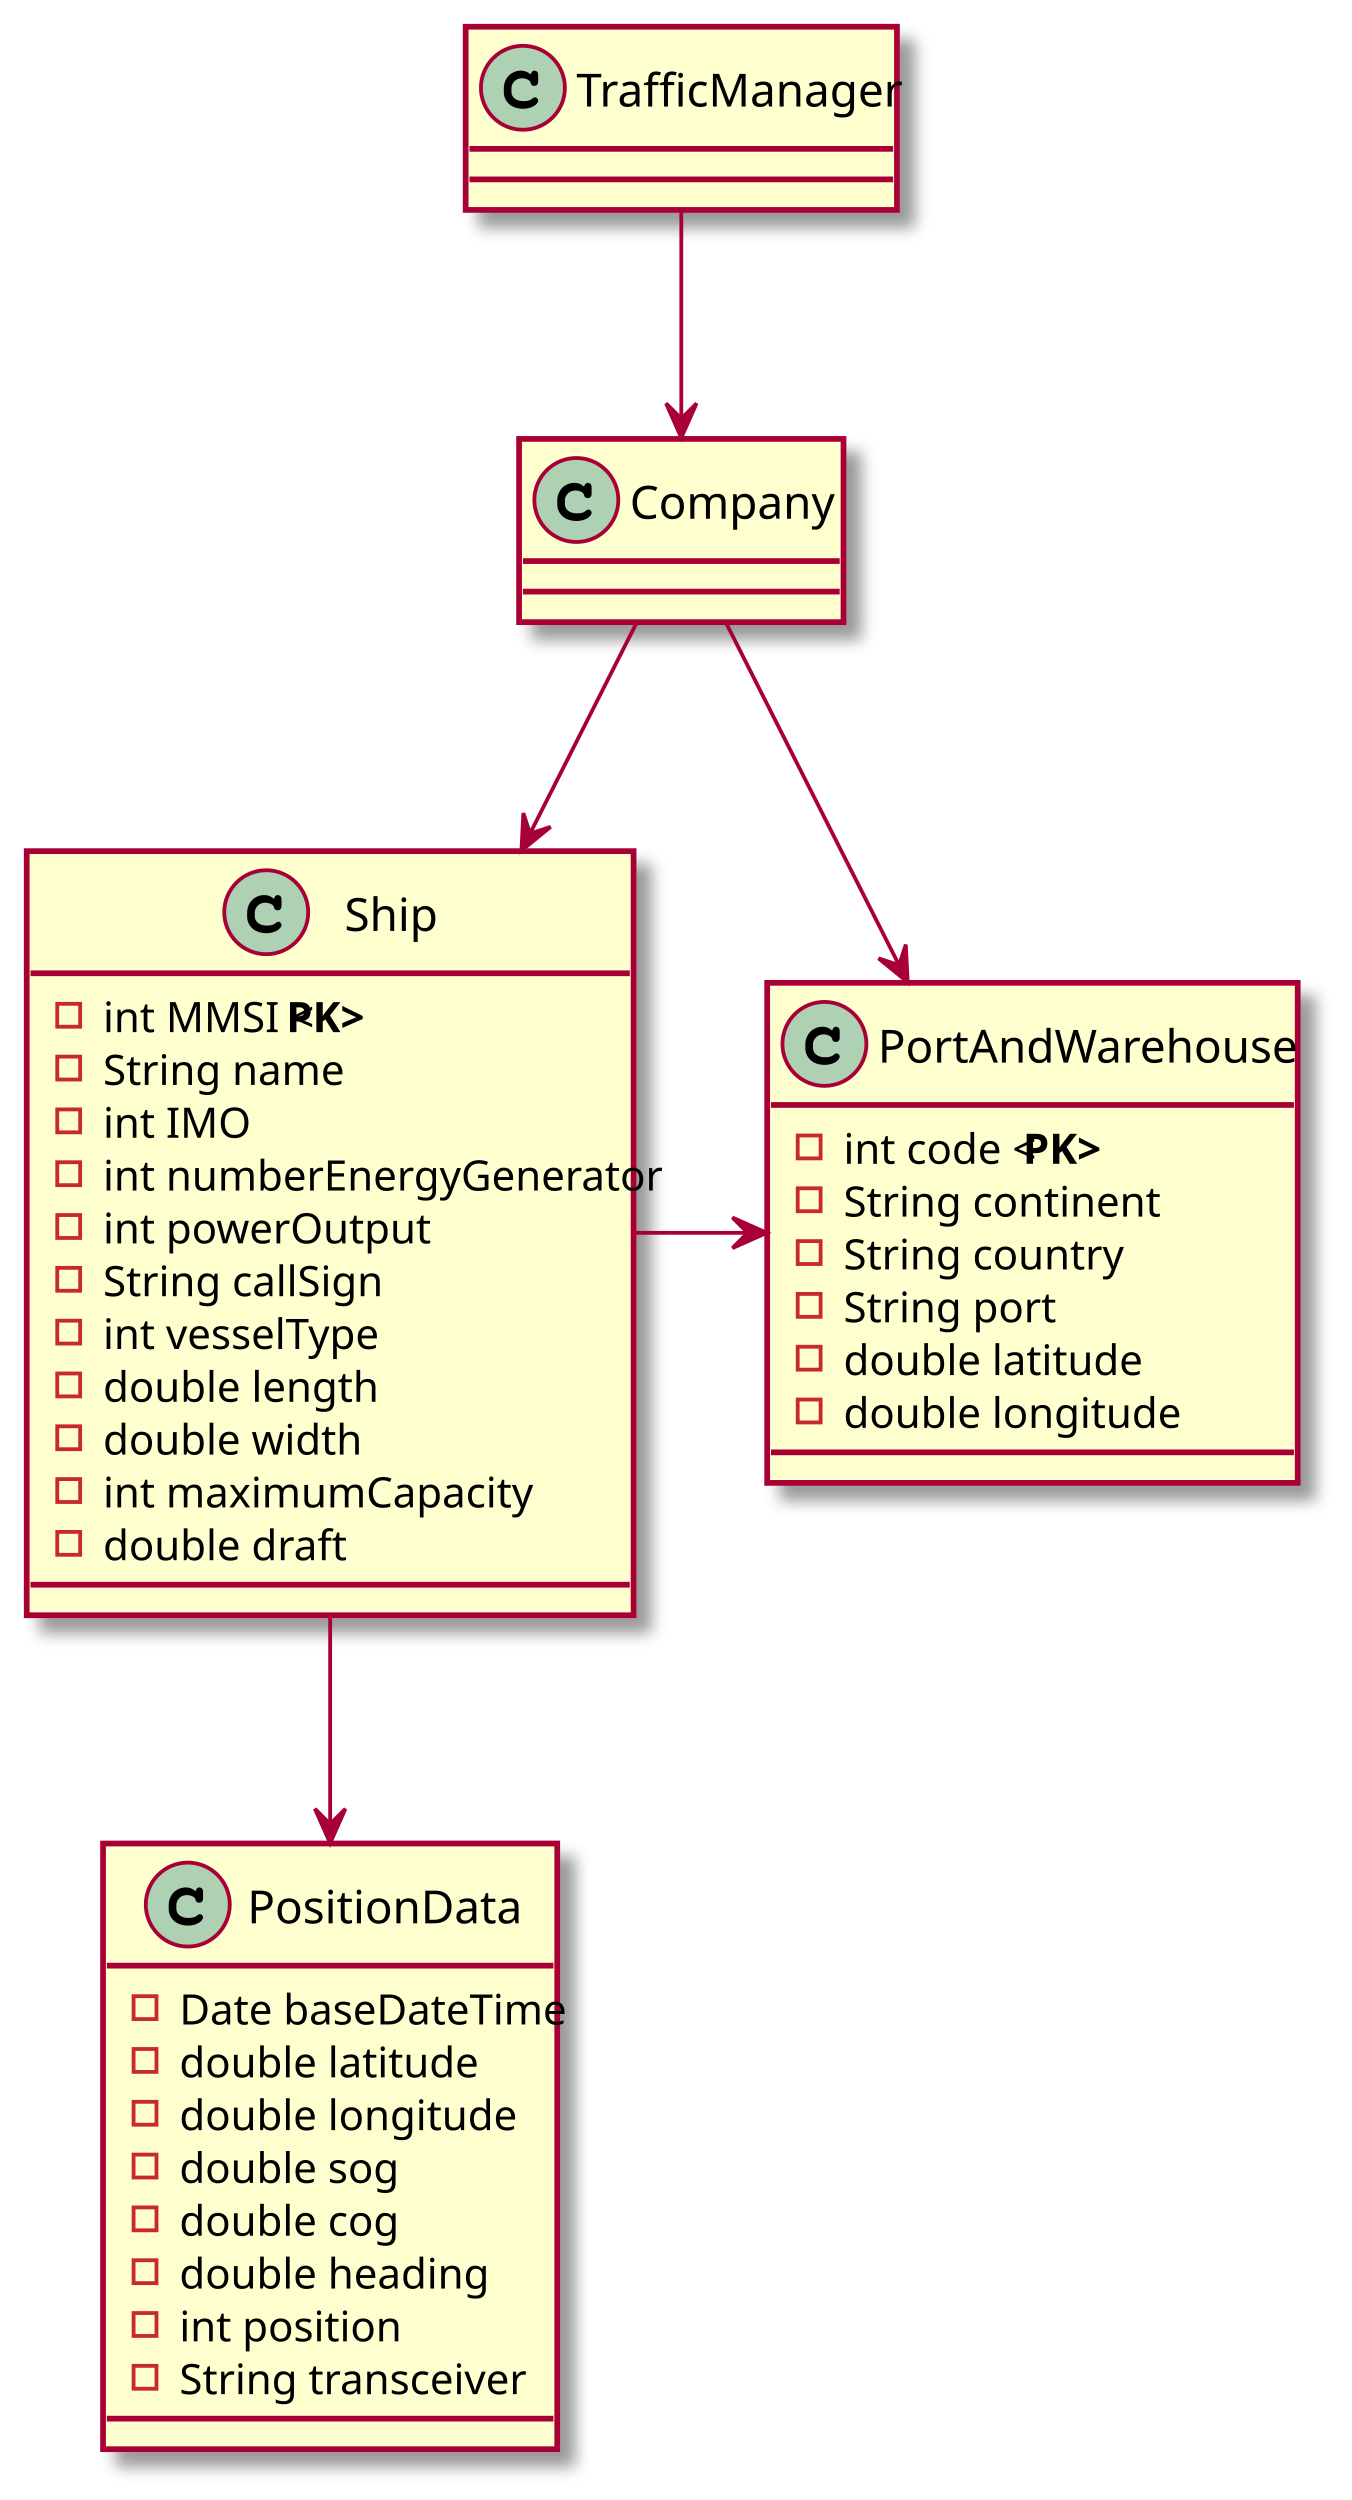
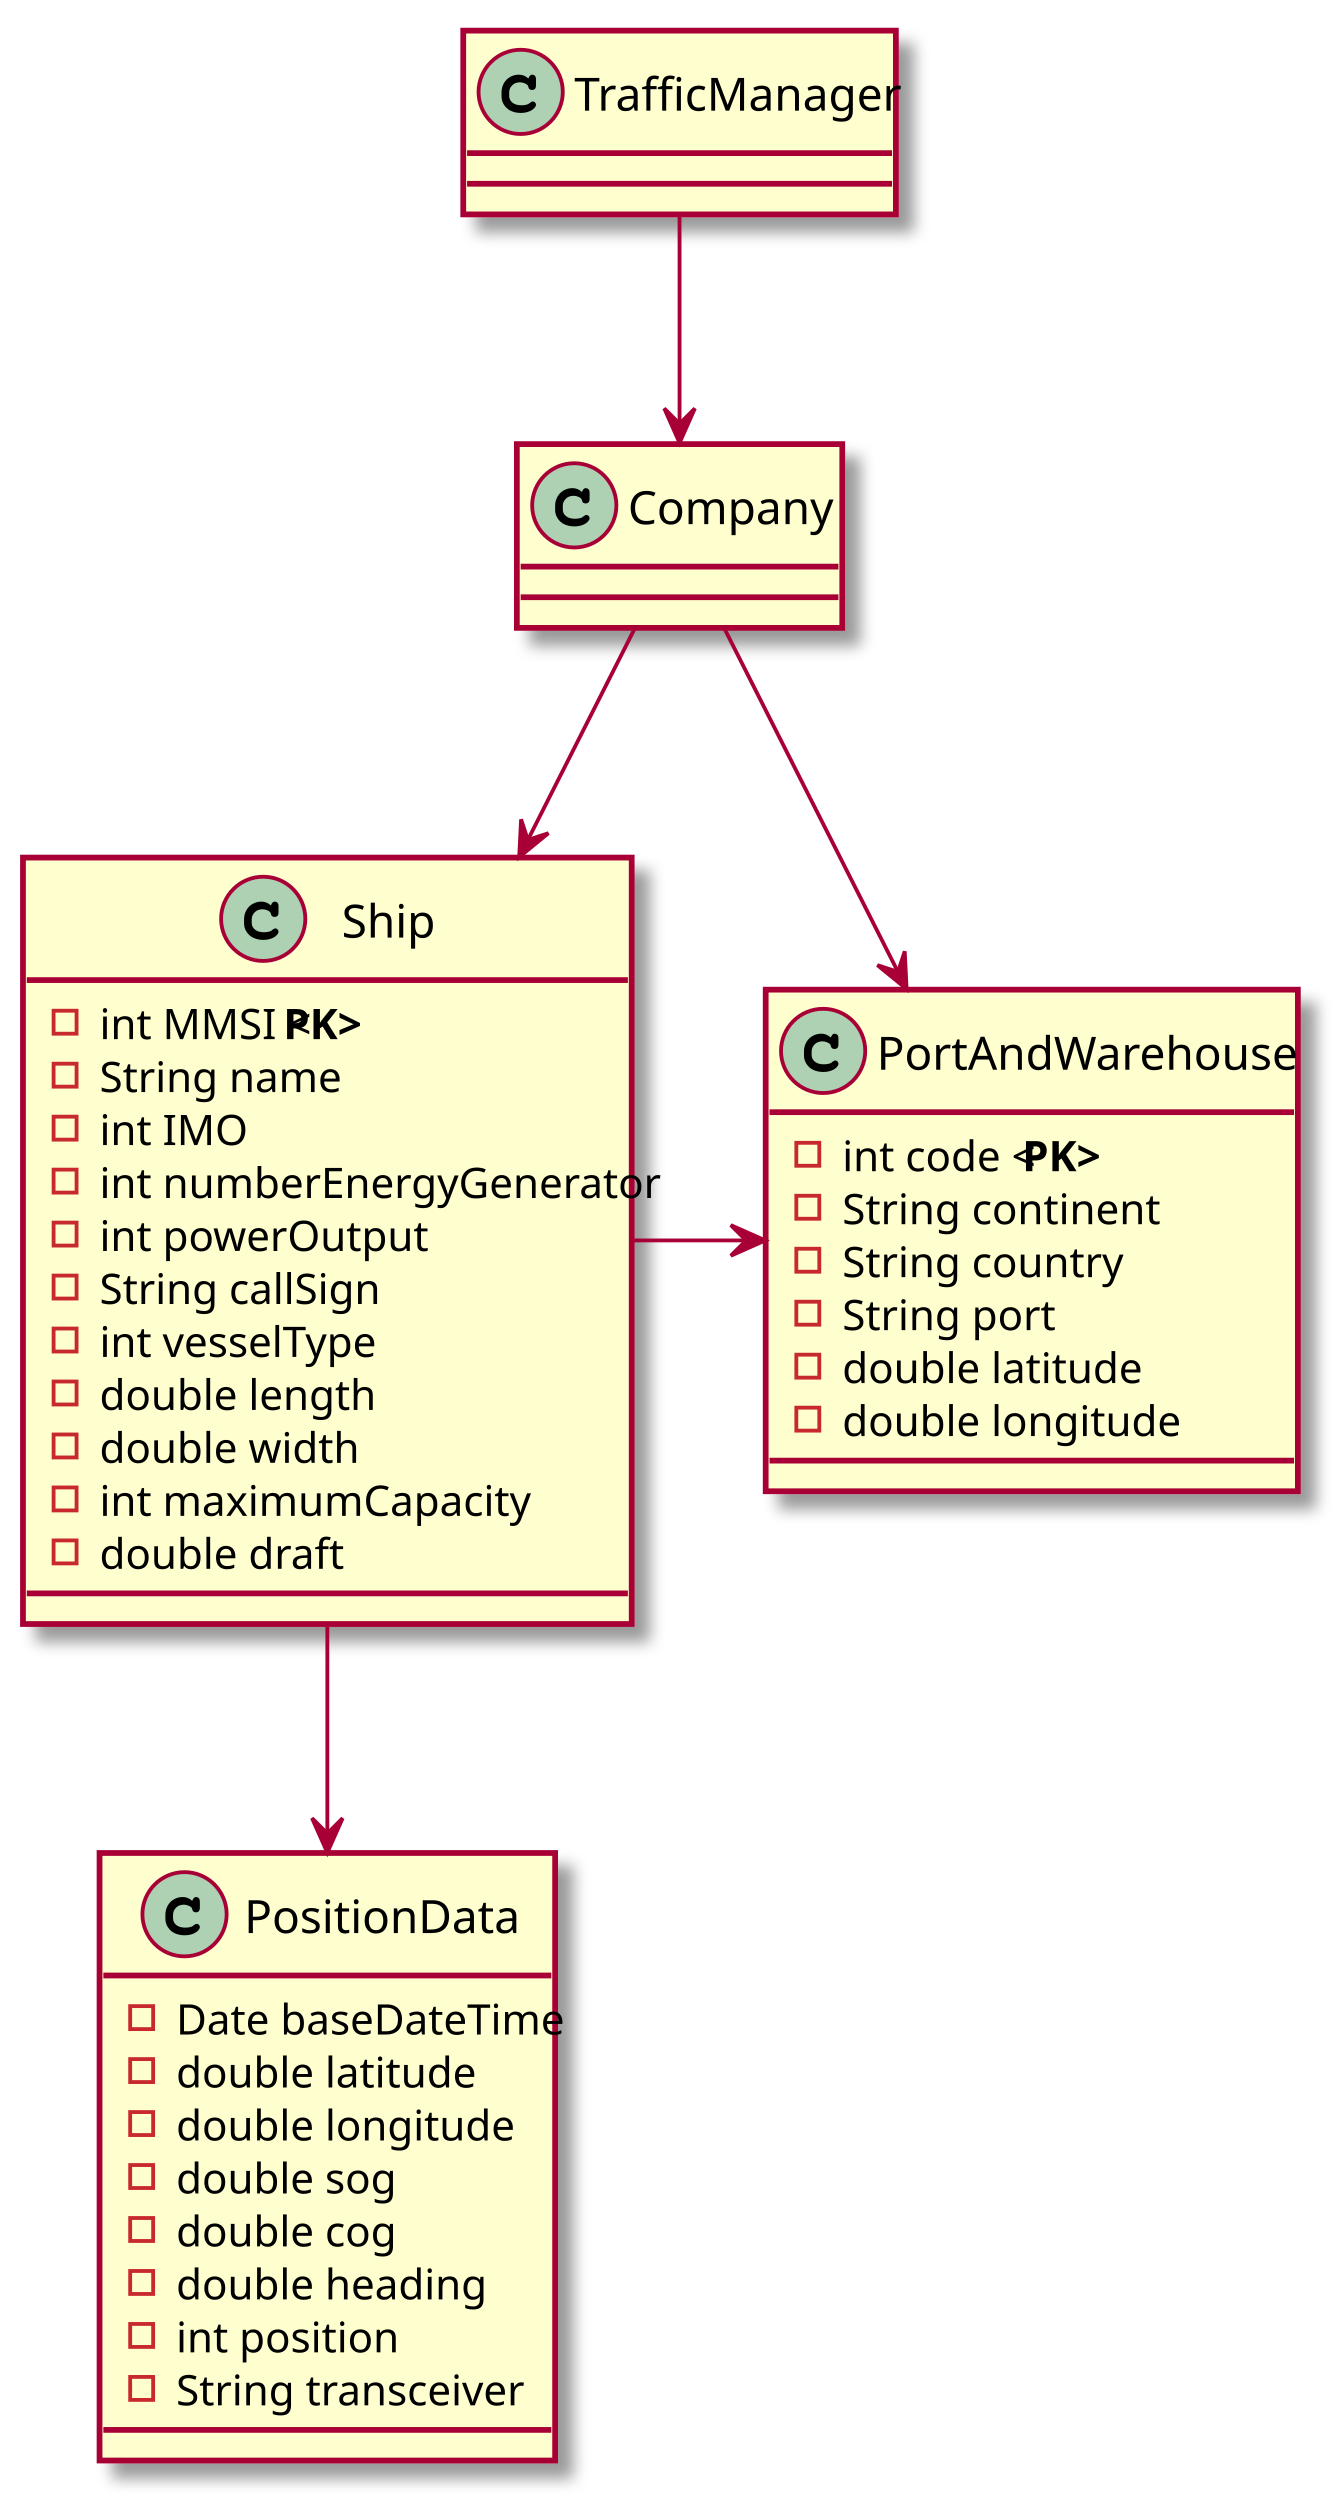
- <svg xmlns="http://www.w3.org/2000/svg" contentScriptType="application/ecmascript" contentStyleType="text/css" height="655px" preserveAspectRatio="none" style="width:354px;height:655px;background:#FFFFFF;" version="1.1" viewBox="0 0 354 655" width="354px" zoomAndPan="magnify">
+ <svg xmlns="http://www.w3.org/2000/svg" contentScriptType="application/ecmascript" contentStyleType="text/css" height="653px" preserveAspectRatio="none" style="width:350px;height:653px;" version="1.1" viewBox="0 0 350 653" width="350px" zoomAndPan="magnify">
  <defs>
    <filter height="300%" id="fvp3w1iw3v73f" width="300%" x="-1" y="-1">
      <feGaussianBlur result="blurOut" stdDeviation="2.0" />
      <feColorMatrix in="blurOut" result="blurOut2" type="matrix" values="0 0 0 0 0 0 0 0 0 0 0 0 0 0 0 0 0 0 .4 0" />
      <feOffset dx="4.0" dy="4.0" in="blurOut2" result="blurOut3" />
      <feBlend in="SourceGraphic" in2="blurOut3" mode="normal" />
    </filter>
  </defs>
  <g>
-     <rect codeLine="3" fill="#FEFECE" filter="url(#fvp3w1iw3v73f)" height="200.195" id="Ship" style="stroke:#A80036;stroke-width:1.5;" width="159" x="7" y="223" />
-     <ellipse cx="69.75" cy="239" fill="#ADD1B2" rx="11" ry="11" style="stroke:#A80036;stroke-width:1.0;" />
-     <path d="M71.75,235.5 Q71.953,235 72.188,234.75 Q72.422,234.5 72.688,234.5 Q73.156,234.5 73.453,234.781 Q73.75,235.062 73.75,235.719 L73.75,237.281 Q73.75,237.938 73.469,238.219 Q73.188,238.5 72.75,238.5 Q72.359,238.5 72.109,238.328 Q71.859,238.156 71.75,237.703 Q71.703,237.391 71.531,237.219 Q71.219,236.891 70.656,236.703 Q70.094,236.5 69.531,236.5 Q68.828,236.5 68.234,236.781 Q67.656,237.062 67.203,237.688 Q66.75,238.312 66.75,239.172 L66.75,240.094 Q66.75,241.125 67.594,241.812 Q68.438,242.5 69.938,242.5 Q70.828,242.5 71.453,242.297 Q71.812,242.188 72.219,241.828 Q72.484,241.625 72.625,241.562 Q72.766,241.5 72.938,241.5 Q73.266,241.5 73.5,241.766 Q73.75,242.016 73.75,242.375 Q73.75,242.719 73.406,243.125 Q72.906,243.719 72.109,244.047 Q71.062,244.5 69.781,244.5 Q68.281,244.5 67.078,243.906 Q66.109,243.438 65.422,242.422 Q64.75,241.406 64.75,240.203 L64.75,239.109 Q64.75,237.859 65.344,236.766 Q65.953,235.672 67,235.094 Q68.062,234.5 69.25,234.5 Q69.969,234.5 70.594,234.75 Q71.219,235 71.75,235.5 Z " fill="#000000" />
-     <text fill="#000000" font-family="sans-serif" font-size="12" lengthAdjust="spacing" textLength="25" x="90.25" y="243.91">Ship</text>
-     <line style="stroke:#A80036;stroke-width:1.5;" x1="8" x2="165" y1="255" y2="255" />
-     <rect fill="none" height="6" style="stroke:#C82930;stroke-width:1.0;" width="6" x="15" y="263" />
-     <text fill="#000000" font-family="sans-serif" font-size="11" lengthAdjust="spacing" textLength="48" x="27" y="270.419">int MMSI &lt;</text>
-     <text fill="#000000" font-family="sans-serif" font-size="11" font-weight="bold" lengthAdjust="spacing" textLength="20" x="75" y="270.419">PK&gt;</text>
-     <rect fill="none" height="6" style="stroke:#C82930;stroke-width:1.0;" width="6" x="15" y="276.836" />
-     <text fill="#000000" font-family="sans-serif" font-size="11" lengthAdjust="spacing" textLength="57" x="27" y="284.255">String name</text>
-     <rect fill="none" height="6" style="stroke:#C82930;stroke-width:1.0;" width="6" x="15" y="290.672" />
-     <text fill="#000000" font-family="sans-serif" font-size="11" lengthAdjust="spacing" textLength="32" x="27" y="298.091">int IMO</text>
-     <rect fill="none" height="6" style="stroke:#C82930;stroke-width:1.0;" width="6" x="15" y="304.508" />
-     <text fill="#000000" font-family="sans-serif" font-size="11" lengthAdjust="spacing" textLength="133" x="27" y="311.927">int numberEnergyGenerator</text>
-     <rect fill="none" height="6" style="stroke:#C82930;stroke-width:1.0;" width="6" x="15" y="318.344" />
-     <text fill="#000000" font-family="sans-serif" font-size="11" lengthAdjust="spacing" textLength="78" x="27" y="325.763">int powerOutput</text>
-     <rect fill="none" height="6" style="stroke:#C82930;stroke-width:1.0;" width="6" x="15" y="332.18" />
-     <text fill="#000000" font-family="sans-serif" font-size="11" lengthAdjust="spacing" textLength="68" x="27" y="339.599">String callSign</text>
-     <rect fill="none" height="6" style="stroke:#C82930;stroke-width:1.0;" width="6" x="15" y="346.016" />
-     <text fill="#000000" font-family="sans-serif" font-size="11" lengthAdjust="spacing" textLength="70" x="27" y="353.435">int vesselType</text>
-     <rect fill="none" height="6" style="stroke:#C82930;stroke-width:1.0;" width="6" x="15" y="359.852" />
-     <text fill="#000000" font-family="sans-serif" font-size="11" lengthAdjust="spacing" textLength="64" x="27" y="367.271">double length</text>
-     <rect fill="none" height="6" style="stroke:#C82930;stroke-width:1.0;" width="6" x="15" y="373.688" />
-     <text fill="#000000" font-family="sans-serif" font-size="11" lengthAdjust="spacing" textLength="62" x="27" y="381.106">double width</text>
-     <rect fill="none" height="6" style="stroke:#C82930;stroke-width:1.0;" width="6" x="15" y="387.523" />
-     <text fill="#000000" font-family="sans-serif" font-size="11" lengthAdjust="spacing" textLength="100" x="27" y="394.942">int maximumCapacity</text>
-     <rect fill="none" height="6" style="stroke:#C82930;stroke-width:1.0;" width="6" x="15" y="401.359" />
-     <text fill="#000000" font-family="sans-serif" font-size="11" lengthAdjust="spacing" textLength="58" x="27" y="408.778">double draft</text>
-     <line style="stroke:#A80036;stroke-width:1.5;" x1="8" x2="165" y1="415.195" y2="415.195" />
-     <rect codeLine="18" fill="#FEFECE" filter="url(#fvp3w1iw3v73f)" height="131.016" id="PortAndWarehouse" style="stroke:#A80036;stroke-width:1.5;" width="139" x="201" y="257.5" />
-     <ellipse cx="216" cy="273.5" fill="#ADD1B2" rx="11" ry="11" style="stroke:#A80036;stroke-width:1.0;" />
-     <path d="M218,270 Q218.203,269.5 218.438,269.25 Q218.672,269 218.938,269 Q219.406,269 219.703,269.281 Q220,269.562 220,270.219 L220,271.781 Q220,272.438 219.719,272.719 Q219.438,273 219,273 Q218.609,273 218.359,272.828 Q218.109,272.656 218,272.203 Q217.953,271.891 217.781,271.719 Q217.469,271.391 216.906,271.203 Q216.344,271 215.781,271 Q215.078,271 214.484,271.281 Q213.906,271.562 213.453,272.188 Q213,272.812 213,273.672 L213,274.594 Q213,275.625 213.844,276.312 Q214.688,277 216.188,277 Q217.078,277 217.703,276.797 Q218.062,276.688 218.469,276.328 Q218.734,276.125 218.875,276.062 Q219.016,276 219.188,276 Q219.516,276 219.75,276.266 Q220,276.516 220,276.875 Q220,277.219 219.656,277.625 Q219.156,278.219 218.359,278.547 Q217.312,279 216.031,279 Q214.531,279 213.328,278.406 Q212.359,277.938 211.672,276.922 Q211,275.906 211,274.703 L211,273.609 Q211,272.359 211.594,271.266 Q212.203,270.172 213.25,269.594 Q214.312,269 215.5,269 Q216.219,269 216.844,269.25 Q217.469,269.5 218,270 Z " fill="#000000" />
-     <text fill="#000000" font-family="sans-serif" font-size="12" lengthAdjust="spacing" textLength="107" x="230" y="278.41">PortAndWarehouse</text>
-     <line style="stroke:#A80036;stroke-width:1.5;" x1="202" x2="339" y1="289.5" y2="289.5" />
-     <rect fill="none" height="6" style="stroke:#C82930;stroke-width:1.0;" width="6" x="209" y="297.5" />
-     <text fill="#000000" font-family="sans-serif" font-size="11" lengthAdjust="spacing" textLength="47" x="221" y="304.919">int code &lt;</text>
-     <text fill="#000000" font-family="sans-serif" font-size="11" font-weight="bold" lengthAdjust="spacing" textLength="20" x="268" y="304.919">PK&gt;</text>
-     <rect fill="none" height="6" style="stroke:#C82930;stroke-width:1.0;" width="6" x="209" y="311.336" />
-     <text fill="#000000" font-family="sans-serif" font-size="11" lengthAdjust="spacing" textLength="75" x="221" y="318.755">String continent</text>
-     <rect fill="none" height="6" style="stroke:#C82930;stroke-width:1.0;" width="6" x="209" y="325.172" />
-     <text fill="#000000" font-family="sans-serif" font-size="11" lengthAdjust="spacing" textLength="68" x="221" y="332.591">String country</text>
-     <rect fill="none" height="6" style="stroke:#C82930;stroke-width:1.0;" width="6" x="209" y="339.008" />
-     <text fill="#000000" font-family="sans-serif" font-size="11" lengthAdjust="spacing" textLength="50" x="221" y="346.427">String port</text>
-     <rect fill="none" height="6" style="stroke:#C82930;stroke-width:1.0;" width="6" x="209" y="352.844" />
-     <text fill="#000000" font-family="sans-serif" font-size="11" lengthAdjust="spacing" textLength="69" x="221" y="360.263">double latitude</text>
-     <rect fill="none" height="6" style="stroke:#C82930;stroke-width:1.0;" width="6" x="209" y="366.68" />
-     <text fill="#000000" font-family="sans-serif" font-size="11" lengthAdjust="spacing" textLength="78" x="221" y="374.099">double longitude</text>
-     <line style="stroke:#A80036;stroke-width:1.5;" x1="202" x2="339" y1="380.516" y2="380.516" />
-     <rect codeLine="27" fill="#FEFECE" filter="url(#fvp3w1iw3v73f)" height="48" id="TrafficManager" style="stroke:#A80036;stroke-width:1.5;" width="113" x="122" y="7" />
-     <ellipse cx="137" cy="23" fill="#ADD1B2" rx="11" ry="11" style="stroke:#A80036;stroke-width:1.0;" />
-     <path d="M139,19.5 Q139.203,19 139.438,18.75 Q139.672,18.5 139.938,18.5 Q140.406,18.5 140.703,18.781 Q141,19.062 141,19.719 L141,21.281 Q141,21.938 140.719,22.219 Q140.438,22.5 140,22.5 Q139.609,22.5 139.359,22.328 Q139.109,22.156 139,21.703 Q138.953,21.391 138.781,21.219 Q138.469,20.891 137.906,20.703 Q137.344,20.5 136.781,20.5 Q136.078,20.5 135.484,20.781 Q134.906,21.062 134.453,21.688 Q134,22.312 134,23.172 L134,24.094 Q134,25.125 134.844,25.812 Q135.688,26.5 137.188,26.5 Q138.078,26.5 138.703,26.297 Q139.062,26.188 139.469,25.828 Q139.734,25.625 139.875,25.562 Q140.016,25.5 140.188,25.5 Q140.516,25.5 140.75,25.766 Q141,26.016 141,26.375 Q141,26.719 140.656,27.125 Q140.156,27.719 139.359,28.047 Q138.312,28.5 137.031,28.5 Q135.531,28.5 134.328,27.906 Q133.359,27.438 132.672,26.422 Q132,25.406 132,24.203 L132,23.109 Q132,21.859 132.594,20.766 Q133.203,19.672 134.25,19.094 Q135.312,18.5 136.5,18.5 Q137.219,18.5 137.844,18.75 Q138.469,19 139,19.5 Z " fill="#000000" />
-     <text fill="#000000" font-family="sans-serif" font-size="12" lengthAdjust="spacing" textLength="81" x="151" y="27.91">TrafficManager</text>
-     <line style="stroke:#A80036;stroke-width:1.5;" x1="123" x2="234" y1="39" y2="39" />
-     <line style="stroke:#A80036;stroke-width:1.5;" x1="123" x2="234" y1="47" y2="47" />
-     <rect codeLine="30" fill="#FEFECE" filter="url(#fvp3w1iw3v73f)" height="48" id="Company" style="stroke:#A80036;stroke-width:1.5;" width="85" x="136" y="115" />
-     <ellipse cx="151" cy="131" fill="#ADD1B2" rx="11" ry="11" style="stroke:#A80036;stroke-width:1.0;" />
-     <path d="M153,127.5 Q153.203,127 153.438,126.75 Q153.672,126.5 153.938,126.5 Q154.406,126.5 154.703,126.781 Q155,127.062 155,127.719 L155,129.281 Q155,129.938 154.719,130.219 Q154.438,130.5 154,130.5 Q153.609,130.5 153.359,130.328 Q153.109,130.156 153,129.703 Q152.953,129.391 152.781,129.219 Q152.469,128.891 151.906,128.703 Q151.344,128.5 150.781,128.5 Q150.078,128.5 149.484,128.781 Q148.906,129.062 148.453,129.688 Q148,130.312 148,131.172 L148,132.094 Q148,133.125 148.844,133.812 Q149.688,134.5 151.188,134.5 Q152.078,134.5 152.703,134.297 Q153.062,134.188 153.469,133.828 Q153.734,133.625 153.875,133.562 Q154.016,133.5 154.188,133.5 Q154.516,133.5 154.75,133.766 Q155,134.016 155,134.375 Q155,134.719 154.656,135.125 Q154.156,135.719 153.359,136.047 Q152.312,136.5 151.031,136.5 Q149.531,136.5 148.328,135.906 Q147.359,135.438 146.672,134.422 Q146,133.406 146,132.203 L146,131.109 Q146,129.859 146.594,128.766 Q147.203,127.672 148.25,127.094 Q149.312,126.5 150.5,126.5 Q151.219,126.5 151.844,126.75 Q152.469,127 153,127.5 Z " fill="#000000" />
-     <text fill="#000000" font-family="sans-serif" font-size="12" lengthAdjust="spacing" textLength="53" x="165" y="135.91">Company</text>
-     <line style="stroke:#A80036;stroke-width:1.5;" x1="137" x2="220" y1="147" y2="147" />
-     <line style="stroke:#A80036;stroke-width:1.5;" x1="137" x2="220" y1="155" y2="155" />
-     <rect codeLine="34" fill="#FEFECE" filter="url(#fvp3w1iw3v73f)" height="158.688" id="PositionData" style="stroke:#A80036;stroke-width:1.5;" width="119" x="27" y="483" />
-     <ellipse cx="49.2" cy="499" fill="#ADD1B2" rx="11" ry="11" style="stroke:#A80036;stroke-width:1.0;" />
-     <path d="M51.2,495.5 Q51.403,495 51.638,494.75 Q51.872,494.5 52.138,494.5 Q52.606,494.5 52.903,494.781 Q53.2,495.062 53.2,495.719 L53.2,497.281 Q53.2,497.938 52.919,498.219 Q52.638,498.5 52.2,498.5 Q51.809,498.5 51.559,498.328 Q51.309,498.156 51.2,497.703 Q51.153,497.391 50.981,497.219 Q50.669,496.891 50.106,496.703 Q49.544,496.5 48.981,496.5 Q48.278,496.5 47.684,496.781 Q47.106,497.062 46.653,497.688 Q46.2,498.312 46.2,499.172 L46.2,500.094 Q46.2,501.125 47.044,501.812 Q47.888,502.5 49.388,502.5 Q50.278,502.5 50.903,502.297 Q51.263,502.188 51.669,501.828 Q51.934,501.625 52.075,501.562 Q52.216,501.5 52.388,501.5 Q52.716,501.5 52.95,501.766 Q53.2,502.016 53.2,502.375 Q53.2,502.719 52.856,503.125 Q52.356,503.719 51.559,504.047 Q50.513,504.5 49.231,504.5 Q47.731,504.5 46.528,503.906 Q45.559,503.438 44.872,502.422 Q44.2,501.406 44.2,500.203 L44.2,499.109 Q44.2,497.859 44.794,496.766 Q45.403,495.672 46.45,495.094 Q47.513,494.5 48.7,494.5 Q49.419,494.5 50.044,494.75 Q50.669,495 51.2,495.5 Z " fill="#000000" />
-     <text fill="#000000" font-family="sans-serif" font-size="12" lengthAdjust="spacing" textLength="71" x="64.8" y="503.91">PositionData</text>
-     <line style="stroke:#A80036;stroke-width:1.5;" x1="28" x2="145" y1="515" y2="515" />
-     <rect fill="none" height="6" style="stroke:#C82930;stroke-width:1.0;" width="6" x="35" y="523" />
-     <text fill="#000000" font-family="sans-serif" font-size="11" lengthAdjust="spacing" textLength="93" x="47" y="530.419">Date baseDateTime</text>
-     <rect fill="none" height="6" style="stroke:#C82930;stroke-width:1.0;" width="6" x="35" y="536.836" />
-     <text fill="#000000" font-family="sans-serif" font-size="11" lengthAdjust="spacing" textLength="69" x="47" y="544.255">double latitude</text>
-     <rect fill="none" height="6" style="stroke:#C82930;stroke-width:1.0;" width="6" x="35" y="550.672" />
-     <text fill="#000000" font-family="sans-serif" font-size="11" lengthAdjust="spacing" textLength="78" x="47" y="558.091">double longitude</text>
-     <rect fill="none" height="6" style="stroke:#C82930;stroke-width:1.0;" width="6" x="35" y="564.508" />
-     <text fill="#000000" font-family="sans-serif" font-size="11" lengthAdjust="spacing" textLength="53" x="47" y="571.927">double sog</text>
-     <rect fill="none" height="6" style="stroke:#C82930;stroke-width:1.0;" width="6" x="35" y="578.344" />
-     <text fill="#000000" font-family="sans-serif" font-size="11" lengthAdjust="spacing" textLength="53" x="47" y="585.763">double cog</text>
-     <rect fill="none" height="6" style="stroke:#C82930;stroke-width:1.0;" width="6" x="35" y="592.18" />
-     <text fill="#000000" font-family="sans-serif" font-size="11" lengthAdjust="spacing" textLength="73" x="47" y="599.599">double heading</text>
-     <rect fill="none" height="6" style="stroke:#C82930;stroke-width:1.0;" width="6" x="35" y="606.016" />
-     <text fill="#000000" font-family="sans-serif" font-size="11" lengthAdjust="spacing" textLength="51" x="47" y="613.435">int position</text>
-     <rect fill="none" height="6" style="stroke:#C82930;stroke-width:1.0;" width="6" x="35" y="619.852" />
-     <text fill="#000000" font-family="sans-serif" font-size="11" lengthAdjust="spacing" textLength="86" x="47" y="627.27">String transceiver</text>
-     <line style="stroke:#A80036;stroke-width:1.5;" x1="28" x2="145" y1="633.688" y2="633.688" />
-     <path codeLine="45" d="M178.5,55 C178.5,71 178.5,92.45 178.5,109.53 " fill="none" id="TrafficManager-to-Company" style="stroke:#A80036;stroke-width:1.0;" />
-     <polygon fill="#A80036" points="178.5,114.68,182.5,105.68,178.5,109.68,174.5,105.68,178.5,114.68" style="stroke:#A80036;stroke-width:1.0;" />
-     <path codeLine="46" d="M166.85,163.05 C159.52,177.55 149.49,197.38 139,218.13 " fill="none" id="Company-to-Ship" style="stroke:#A80036;stroke-width:1.0;" />
-     <polygon fill="#A80036" points="136.62,222.86,144.255,216.638,138.879,218.399,137.118,213.024,136.62,222.86" style="stroke:#A80036;stroke-width:1.0;" />
-     <path codeLine="47" d="M190.15,163.05 C201.53,185.57 219.44,220.98 235.46,252.68 " fill="none" id="Company-to-PortAndWarehouse" style="stroke:#A80036;stroke-width:1.0;" />
-     <polygon fill="#A80036" points="237.81,257.32,237.312,247.484,235.551,252.859,230.175,251.098,237.81,257.32" style="stroke:#A80036;stroke-width:1.0;" />
-     <path codeLine="48" d="M86.5,423 C86.5,441.11 86.5,459.85 86.5,477.47 " fill="none" id="Ship-to-PositionData" style="stroke:#A80036;stroke-width:1.0;" />
-     <polygon fill="#A80036" points="86.5,482.9,90.5,473.9,86.5,477.9,82.5,473.9,86.5,482.9" style="stroke:#A80036;stroke-width:1.0;" />
-     <path codeLine="49" d="M166.28,323 C176.1,323 185.93,323 195.75,323 " fill="none" id="Ship-to-PortAndWarehouse" style="stroke:#A80036;stroke-width:1.0;" />
-     <polygon fill="#A80036" points="200.89,323,191.89,319,195.89,323,191.89,327,200.89,323" style="stroke:#A80036;stroke-width:1.0;" />
+     <rect fill="#FEFECE" filter="url(#fvp3w1iw3v73f)" height="200.195" id="Ship" style="stroke: #A80036; stroke-width: 1.5;" width="159" x="6" y="224" />
+     <ellipse cx="68.75" cy="240" fill="#ADD1B2" rx="11" ry="11" style="stroke: #A80036; stroke-width: 1.0;" />
+     <path d="M70.75,236.5 Q70.953,236 71.188,235.75 Q71.422,235.5 71.688,235.5 Q72.156,235.5 72.453,235.781 Q72.75,236.062 72.75,236.719 L72.75,238.281 Q72.75,238.938 72.469,239.219 Q72.188,239.5 71.75,239.5 Q71.359,239.5 71.109,239.328 Q70.859,239.156 70.75,238.703 Q70.703,238.391 70.531,238.219 Q70.219,237.891 69.656,237.703 Q69.094,237.5 68.531,237.5 Q67.828,237.5 67.234,237.781 Q66.656,238.062 66.203,238.688 Q65.75,239.312 65.75,240.172 L65.75,241.094 Q65.75,242.125 66.594,242.812 Q67.438,243.5 68.938,243.5 Q69.828,243.5 70.453,243.297 Q70.812,243.188 71.219,242.828 Q71.484,242.625 71.625,242.562 Q71.766,242.5 71.938,242.5 Q72.266,242.5 72.5,242.766 Q72.75,243.016 72.75,243.375 Q72.75,243.719 72.406,244.125 Q71.906,244.719 71.109,245.047 Q70.062,245.5 68.781,245.5 Q67.281,245.5 66.078,244.906 Q65.109,244.438 64.422,243.422 Q63.75,242.406 63.75,241.203 L63.75,240.109 Q63.75,238.859 64.344,237.766 Q64.953,236.672 66,236.094 Q67.062,235.5 68.25,235.5 Q68.969,235.5 69.594,235.75 Q70.219,236 70.75,236.5 Z " />
+     <text fill="#000000" font-family="sans-serif" font-size="12" lengthAdjust="spacingAndGlyphs" textLength="25" x="89.25" y="244.91">Ship</text>
+     <line style="stroke: #A80036; stroke-width: 1.5;" x1="7" x2="164" y1="256" y2="256" />
+     <rect fill="none" height="6" style="stroke: #C82930; stroke-width: 1.0;" width="6" x="14" y="264" />
+     <text fill="#000000" font-family="sans-serif" font-size="11" lengthAdjust="spacingAndGlyphs" textLength="48" x="26" y="271.419">int MMSI &lt;</text>
+     <text fill="#000000" font-family="sans-serif" font-size="11" font-weight="bold" lengthAdjust="spacingAndGlyphs" textLength="20" x="74" y="271.419">PK&gt;</text>
+     <rect fill="none" height="6" style="stroke: #C82930; stroke-width: 1.0;" width="6" x="14" y="277.836" />
+     <text fill="#000000" font-family="sans-serif" font-size="11" lengthAdjust="spacingAndGlyphs" textLength="57" x="26" y="285.255">String name</text>
+     <rect fill="none" height="6" style="stroke: #C82930; stroke-width: 1.0;" width="6" x="14" y="291.672" />
+     <text fill="#000000" font-family="sans-serif" font-size="11" lengthAdjust="spacingAndGlyphs" textLength="32" x="26" y="299.091">int IMO</text>
+     <rect fill="none" height="6" style="stroke: #C82930; stroke-width: 1.0;" width="6" x="14" y="305.508" />
+     <text fill="#000000" font-family="sans-serif" font-size="11" lengthAdjust="spacingAndGlyphs" textLength="133" x="26" y="312.927">int numberEnergyGenerator</text>
+     <rect fill="none" height="6" style="stroke: #C82930; stroke-width: 1.0;" width="6" x="14" y="319.344" />
+     <text fill="#000000" font-family="sans-serif" font-size="11" lengthAdjust="spacingAndGlyphs" textLength="78" x="26" y="326.763">int powerOutput</text>
+     <rect fill="none" height="6" style="stroke: #C82930; stroke-width: 1.0;" width="6" x="14" y="333.18" />
+     <text fill="#000000" font-family="sans-serif" font-size="11" lengthAdjust="spacingAndGlyphs" textLength="68" x="26" y="340.599">String callSign</text>
+     <rect fill="none" height="6" style="stroke: #C82930; stroke-width: 1.0;" width="6" x="14" y="347.016" />
+     <text fill="#000000" font-family="sans-serif" font-size="11" lengthAdjust="spacingAndGlyphs" textLength="70" x="26" y="354.435">int vesselType</text>
+     <rect fill="none" height="6" style="stroke: #C82930; stroke-width: 1.0;" width="6" x="14" y="360.852" />
+     <text fill="#000000" font-family="sans-serif" font-size="11" lengthAdjust="spacingAndGlyphs" textLength="64" x="26" y="368.271">double length</text>
+     <rect fill="none" height="6" style="stroke: #C82930; stroke-width: 1.0;" width="6" x="14" y="374.688" />
+     <text fill="#000000" font-family="sans-serif" font-size="11" lengthAdjust="spacingAndGlyphs" textLength="62" x="26" y="382.106">double width</text>
+     <rect fill="none" height="6" style="stroke: #C82930; stroke-width: 1.0;" width="6" x="14" y="388.523" />
+     <text fill="#000000" font-family="sans-serif" font-size="11" lengthAdjust="spacingAndGlyphs" textLength="100" x="26" y="395.942">int maximumCapacity</text>
+     <rect fill="none" height="6" style="stroke: #C82930; stroke-width: 1.0;" width="6" x="14" y="402.359" />
+     <text fill="#000000" font-family="sans-serif" font-size="11" lengthAdjust="spacingAndGlyphs" textLength="58" x="26" y="409.778">double draft</text>
+     <line style="stroke: #A80036; stroke-width: 1.5;" x1="7" x2="164" y1="416.195" y2="416.195" />
+     <rect fill="#FEFECE" filter="url(#fvp3w1iw3v73f)" height="131.016" id="PortAndWarehouse" style="stroke: #A80036; stroke-width: 1.5;" width="139" x="200" y="258.5" />
+     <ellipse cx="215" cy="274.5" fill="#ADD1B2" rx="11" ry="11" style="stroke: #A80036; stroke-width: 1.0;" />
+     <path d="M217,271 Q217.203,270.5 217.438,270.25 Q217.672,270 217.938,270 Q218.406,270 218.703,270.281 Q219,270.562 219,271.219 L219,272.781 Q219,273.438 218.719,273.719 Q218.438,274 218,274 Q217.609,274 217.359,273.828 Q217.109,273.656 217,273.203 Q216.953,272.891 216.781,272.719 Q216.469,272.391 215.906,272.203 Q215.344,272 214.781,272 Q214.078,272 213.484,272.281 Q212.906,272.562 212.453,273.188 Q212,273.812 212,274.672 L212,275.594 Q212,276.625 212.844,277.312 Q213.688,278 215.188,278 Q216.078,278 216.703,277.797 Q217.062,277.688 217.469,277.328 Q217.734,277.125 217.875,277.062 Q218.016,277 218.188,277 Q218.516,277 218.75,277.266 Q219,277.516 219,277.875 Q219,278.219 218.656,278.625 Q218.156,279.219 217.359,279.547 Q216.312,280 215.031,280 Q213.531,280 212.328,279.406 Q211.359,278.938 210.672,277.922 Q210,276.906 210,275.703 L210,274.609 Q210,273.359 210.594,272.266 Q211.203,271.172 212.25,270.594 Q213.312,270 214.5,270 Q215.219,270 215.844,270.25 Q216.469,270.5 217,271 Z " />
+     <text fill="#000000" font-family="sans-serif" font-size="12" lengthAdjust="spacingAndGlyphs" textLength="107" x="229" y="279.41">PortAndWarehouse</text>
+     <line style="stroke: #A80036; stroke-width: 1.5;" x1="201" x2="338" y1="290.5" y2="290.5" />
+     <rect fill="none" height="6" style="stroke: #C82930; stroke-width: 1.0;" width="6" x="208" y="298.5" />
+     <text fill="#000000" font-family="sans-serif" font-size="11" lengthAdjust="spacingAndGlyphs" textLength="47" x="220" y="305.919">int code &lt;</text>
+     <text fill="#000000" font-family="sans-serif" font-size="11" font-weight="bold" lengthAdjust="spacingAndGlyphs" textLength="20" x="267" y="305.919">PK&gt;</text>
+     <rect fill="none" height="6" style="stroke: #C82930; stroke-width: 1.0;" width="6" x="208" y="312.336" />
+     <text fill="#000000" font-family="sans-serif" font-size="11" lengthAdjust="spacingAndGlyphs" textLength="75" x="220" y="319.755">String continent</text>
+     <rect fill="none" height="6" style="stroke: #C82930; stroke-width: 1.0;" width="6" x="208" y="326.172" />
+     <text fill="#000000" font-family="sans-serif" font-size="11" lengthAdjust="spacingAndGlyphs" textLength="68" x="220" y="333.591">String country</text>
+     <rect fill="none" height="6" style="stroke: #C82930; stroke-width: 1.0;" width="6" x="208" y="340.008" />
+     <text fill="#000000" font-family="sans-serif" font-size="11" lengthAdjust="spacingAndGlyphs" textLength="50" x="220" y="347.427">String port</text>
+     <rect fill="none" height="6" style="stroke: #C82930; stroke-width: 1.0;" width="6" x="208" y="353.844" />
+     <text fill="#000000" font-family="sans-serif" font-size="11" lengthAdjust="spacingAndGlyphs" textLength="69" x="220" y="361.263">double latitude</text>
+     <rect fill="none" height="6" style="stroke: #C82930; stroke-width: 1.0;" width="6" x="208" y="367.68" />
+     <text fill="#000000" font-family="sans-serif" font-size="11" lengthAdjust="spacingAndGlyphs" textLength="78" x="220" y="375.099">double longitude</text>
+     <line style="stroke: #A80036; stroke-width: 1.5;" x1="201" x2="338" y1="381.516" y2="381.516" />
+     <rect fill="#FEFECE" filter="url(#fvp3w1iw3v73f)" height="48" id="TrafficManager" style="stroke: #A80036; stroke-width: 1.5;" width="113" x="121" y="8" />
+     <ellipse cx="136" cy="24" fill="#ADD1B2" rx="11" ry="11" style="stroke: #A80036; stroke-width: 1.0;" />
+     <path d="M138,20.5 Q138.203,20 138.438,19.75 Q138.672,19.5 138.938,19.5 Q139.406,19.5 139.703,19.781 Q140,20.062 140,20.719 L140,22.281 Q140,22.938 139.719,23.219 Q139.438,23.5 139,23.5 Q138.609,23.5 138.359,23.328 Q138.109,23.156 138,22.703 Q137.953,22.391 137.781,22.219 Q137.469,21.891 136.906,21.703 Q136.344,21.5 135.781,21.5 Q135.078,21.5 134.484,21.781 Q133.906,22.062 133.453,22.688 Q133,23.312 133,24.172 L133,25.094 Q133,26.125 133.844,26.812 Q134.688,27.5 136.188,27.5 Q137.078,27.5 137.703,27.297 Q138.062,27.188 138.469,26.828 Q138.734,26.625 138.875,26.562 Q139.016,26.5 139.188,26.5 Q139.516,26.5 139.75,26.766 Q140,27.016 140,27.375 Q140,27.719 139.656,28.125 Q139.156,28.719 138.359,29.047 Q137.312,29.5 136.031,29.5 Q134.531,29.5 133.328,28.906 Q132.359,28.438 131.672,27.422 Q131,26.406 131,25.203 L131,24.109 Q131,22.859 131.594,21.766 Q132.203,20.672 133.25,20.094 Q134.312,19.5 135.5,19.5 Q136.219,19.5 136.844,19.75 Q137.469,20 138,20.5 Z " />
+     <text fill="#000000" font-family="sans-serif" font-size="12" lengthAdjust="spacingAndGlyphs" textLength="81" x="150" y="28.91">TrafficManager</text>
+     <line style="stroke: #A80036; stroke-width: 1.5;" x1="122" x2="233" y1="40" y2="40" />
+     <line style="stroke: #A80036; stroke-width: 1.5;" x1="122" x2="233" y1="48" y2="48" />
+     <rect fill="#FEFECE" filter="url(#fvp3w1iw3v73f)" height="48" id="Company" style="stroke: #A80036; stroke-width: 1.5;" width="85" x="135" y="116" />
+     <ellipse cx="150" cy="132" fill="#ADD1B2" rx="11" ry="11" style="stroke: #A80036; stroke-width: 1.0;" />
+     <path d="M152,128.5 Q152.203,128 152.438,127.75 Q152.672,127.5 152.938,127.5 Q153.406,127.5 153.703,127.781 Q154,128.062 154,128.719 L154,130.281 Q154,130.938 153.719,131.219 Q153.438,131.5 153,131.5 Q152.609,131.5 152.359,131.328 Q152.109,131.156 152,130.703 Q151.953,130.391 151.781,130.219 Q151.469,129.891 150.906,129.703 Q150.344,129.5 149.781,129.5 Q149.078,129.5 148.484,129.781 Q147.906,130.062 147.453,130.688 Q147,131.312 147,132.172 L147,133.094 Q147,134.125 147.844,134.812 Q148.688,135.5 150.188,135.5 Q151.078,135.5 151.703,135.297 Q152.062,135.188 152.469,134.828 Q152.734,134.625 152.875,134.562 Q153.016,134.5 153.188,134.5 Q153.516,134.5 153.75,134.766 Q154,135.016 154,135.375 Q154,135.719 153.656,136.125 Q153.156,136.719 152.359,137.047 Q151.312,137.5 150.031,137.5 Q148.531,137.5 147.328,136.906 Q146.359,136.438 145.672,135.422 Q145,134.406 145,133.203 L145,132.109 Q145,130.859 145.594,129.766 Q146.203,128.672 147.25,128.094 Q148.312,127.5 149.5,127.5 Q150.219,127.5 150.844,127.75 Q151.469,128 152,128.5 Z " />
+     <text fill="#000000" font-family="sans-serif" font-size="12" lengthAdjust="spacingAndGlyphs" textLength="53" x="164" y="136.91">Company</text>
+     <line style="stroke: #A80036; stroke-width: 1.5;" x1="136" x2="219" y1="148" y2="148" />
+     <line style="stroke: #A80036; stroke-width: 1.5;" x1="136" x2="219" y1="156" y2="156" />
+     <rect fill="#FEFECE" filter="url(#fvp3w1iw3v73f)" height="158.688" id="PositionData" style="stroke: #A80036; stroke-width: 1.5;" width="119" x="26" y="484" />
+     <ellipse cx="48.2" cy="500" fill="#ADD1B2" rx="11" ry="11" style="stroke: #A80036; stroke-width: 1.0;" />
+     <path d="M50.2,496.5 Q50.403,496 50.638,495.75 Q50.872,495.5 51.138,495.5 Q51.606,495.5 51.903,495.781 Q52.2,496.062 52.2,496.719 L52.2,498.281 Q52.2,498.938 51.919,499.219 Q51.638,499.5 51.2,499.5 Q50.809,499.5 50.559,499.328 Q50.309,499.156 50.2,498.703 Q50.153,498.391 49.981,498.219 Q49.669,497.891 49.106,497.703 Q48.544,497.5 47.981,497.5 Q47.278,497.5 46.684,497.781 Q46.106,498.062 45.653,498.688 Q45.2,499.312 45.2,500.172 L45.2,501.094 Q45.2,502.125 46.044,502.812 Q46.888,503.5 48.388,503.5 Q49.278,503.5 49.903,503.297 Q50.263,503.188 50.669,502.828 Q50.934,502.625 51.075,502.562 Q51.216,502.5 51.388,502.5 Q51.716,502.5 51.95,502.766 Q52.2,503.016 52.2,503.375 Q52.2,503.719 51.856,504.125 Q51.356,504.719 50.559,505.047 Q49.513,505.5 48.231,505.5 Q46.731,505.5 45.528,504.906 Q44.559,504.438 43.872,503.422 Q43.2,502.406 43.2,501.203 L43.2,500.109 Q43.2,498.859 43.794,497.766 Q44.403,496.672 45.45,496.094 Q46.513,495.5 47.7,495.5 Q48.419,495.5 49.044,495.75 Q49.669,496 50.2,496.5 Z " />
+     <text fill="#000000" font-family="sans-serif" font-size="12" lengthAdjust="spacingAndGlyphs" textLength="71" x="63.8" y="504.91">PositionData</text>
+     <line style="stroke: #A80036; stroke-width: 1.5;" x1="27" x2="144" y1="516" y2="516" />
+     <rect fill="none" height="6" style="stroke: #C82930; stroke-width: 1.0;" width="6" x="34" y="524" />
+     <text fill="#000000" font-family="sans-serif" font-size="11" lengthAdjust="spacingAndGlyphs" textLength="93" x="46" y="531.419">Date baseDateTime</text>
+     <rect fill="none" height="6" style="stroke: #C82930; stroke-width: 1.0;" width="6" x="34" y="537.836" />
+     <text fill="#000000" font-family="sans-serif" font-size="11" lengthAdjust="spacingAndGlyphs" textLength="69" x="46" y="545.255">double latitude</text>
+     <rect fill="none" height="6" style="stroke: #C82930; stroke-width: 1.0;" width="6" x="34" y="551.672" />
+     <text fill="#000000" font-family="sans-serif" font-size="11" lengthAdjust="spacingAndGlyphs" textLength="78" x="46" y="559.091">double longitude</text>
+     <rect fill="none" height="6" style="stroke: #C82930; stroke-width: 1.0;" width="6" x="34" y="565.508" />
+     <text fill="#000000" font-family="sans-serif" font-size="11" lengthAdjust="spacingAndGlyphs" textLength="53" x="46" y="572.927">double sog</text>
+     <rect fill="none" height="6" style="stroke: #C82930; stroke-width: 1.0;" width="6" x="34" y="579.344" />
+     <text fill="#000000" font-family="sans-serif" font-size="11" lengthAdjust="spacingAndGlyphs" textLength="53" x="46" y="586.763">double cog</text>
+     <rect fill="none" height="6" style="stroke: #C82930; stroke-width: 1.0;" width="6" x="34" y="593.18" />
+     <text fill="#000000" font-family="sans-serif" font-size="11" lengthAdjust="spacingAndGlyphs" textLength="73" x="46" y="600.599">double heading</text>
+     <rect fill="none" height="6" style="stroke: #C82930; stroke-width: 1.0;" width="6" x="34" y="607.016" />
+     <text fill="#000000" font-family="sans-serif" font-size="11" lengthAdjust="spacingAndGlyphs" textLength="51" x="46" y="614.435">int position</text>
+     <rect fill="none" height="6" style="stroke: #C82930; stroke-width: 1.0;" width="6" x="34" y="620.852" />
+     <text fill="#000000" font-family="sans-serif" font-size="11" lengthAdjust="spacingAndGlyphs" textLength="86" x="46" y="628.27">String transceiver</text>
+     <line style="stroke: #A80036; stroke-width: 1.5;" x1="27" x2="144" y1="634.688" y2="634.688" />
+     <path d="M177.5,56 C177.5,72.003 177.5,93.446 177.5,110.528 " fill="none" id="TrafficManager-&gt;Company" style="stroke: #A80036; stroke-width: 1.0;" />
+     <polygon fill="#A80036" points="177.5,115.678,181.5,106.678,177.5,110.678,173.5,106.678,177.5,115.678" style="stroke: #A80036; stroke-width: 1.0;" />
+     <path d="M165.848,164.05 C158.521,178.545 148.493,198.384 138.004,219.134 " fill="none" id="Company-&gt;Ship" style="stroke: #A80036; stroke-width: 1.0;" />
+     <polygon fill="#A80036" points="135.617,223.855,143.247,217.627,137.873,219.393,136.107,214.018,135.617,223.855" style="stroke: #A80036; stroke-width: 1.0;" />
+     <path d="M189.152,164.05 C200.535,186.569 218.437,221.985 234.457,253.676 " fill="none" id="Company-&gt;PortAndWarehouse" style="stroke: #A80036; stroke-width: 1.0;" />
+     <polygon fill="#A80036" points="236.806,258.323,236.315,248.486,234.55,253.861,229.175,252.096,236.806,258.323" style="stroke: #A80036; stroke-width: 1.0;" />
+     <path d="M85.5,424.002 C85.5,442.111 85.5,460.851 85.5,478.473 " fill="none" id="Ship-&gt;PositionData" style="stroke: #A80036; stroke-width: 1.0;" />
+     <polygon fill="#A80036" points="85.5,483.904,89.5,474.904,85.5,478.904,81.5,474.904,85.5,483.904" style="stroke: #A80036; stroke-width: 1.0;" />
+     <path d="M165.281,324 C175.104,324 184.926,324 194.749,324 " fill="none" id="Ship-&gt;PortAndWarehouse" style="stroke: #A80036; stroke-width: 1.0;" />
+     <polygon fill="#A80036" points="199.885,324,190.885,320,194.885,324,190.885,328,199.885,324" style="stroke: #A80036; stroke-width: 1.0;" />
  </g>
</svg>
